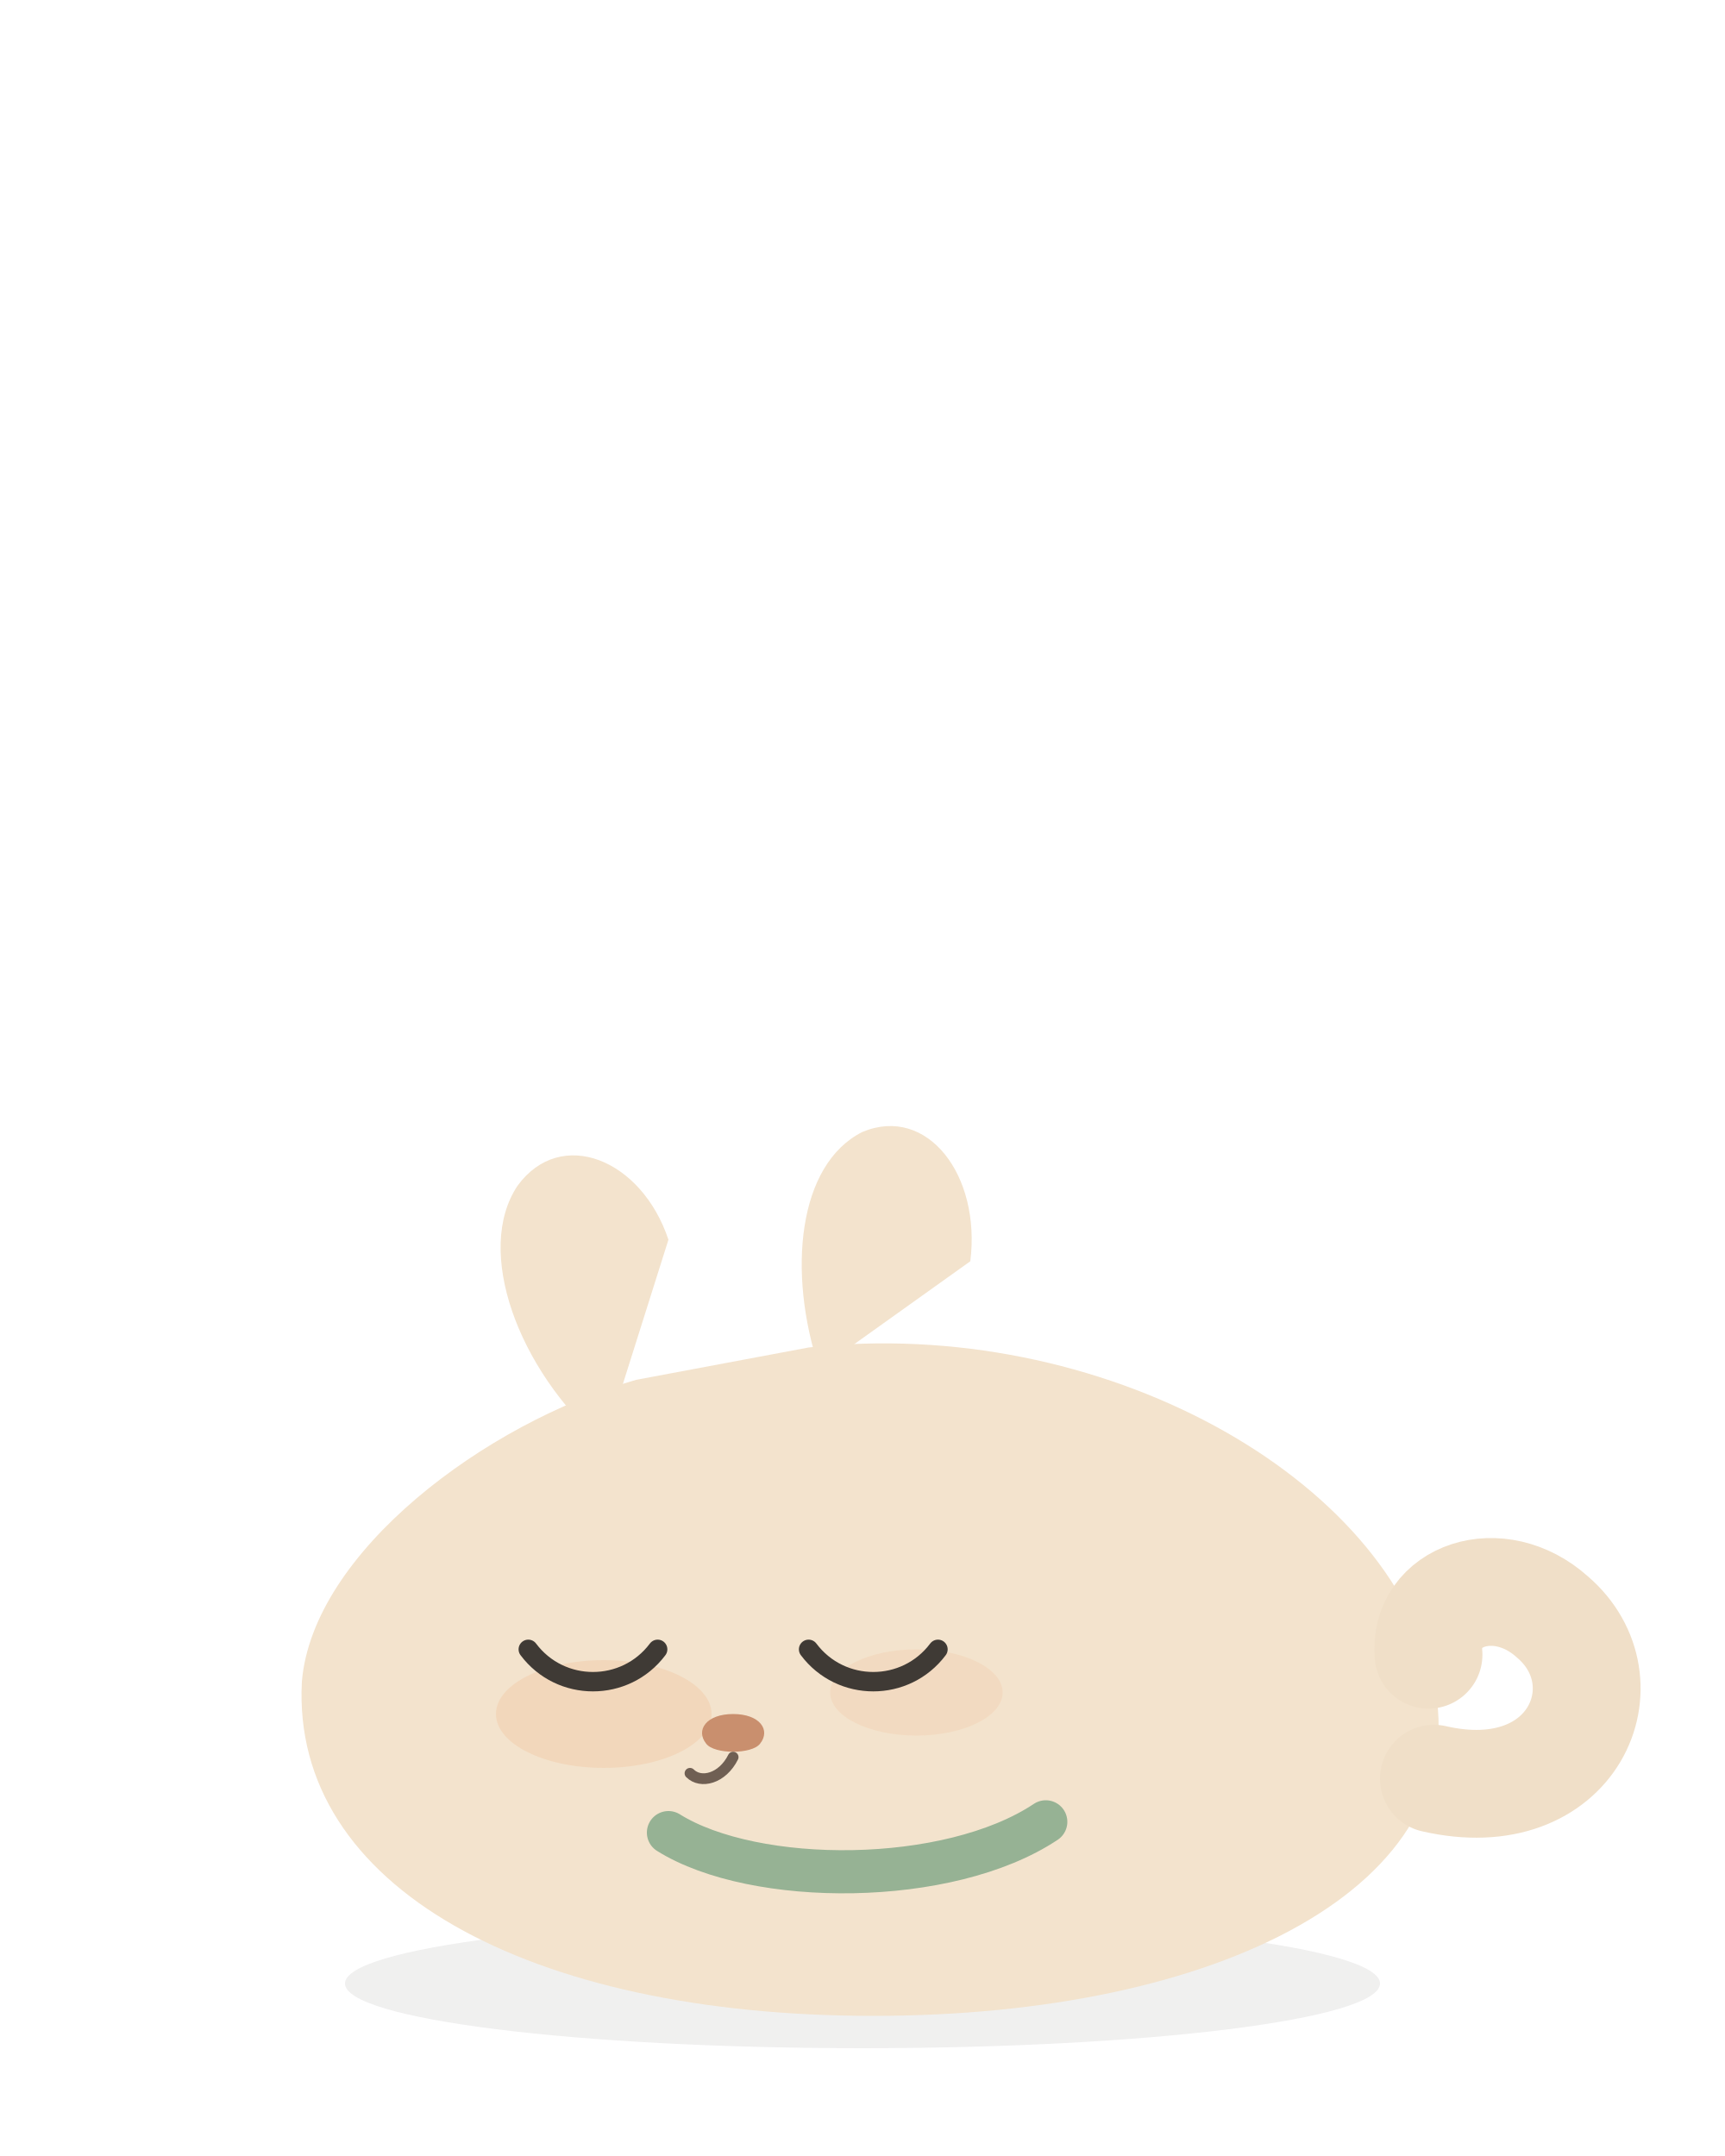
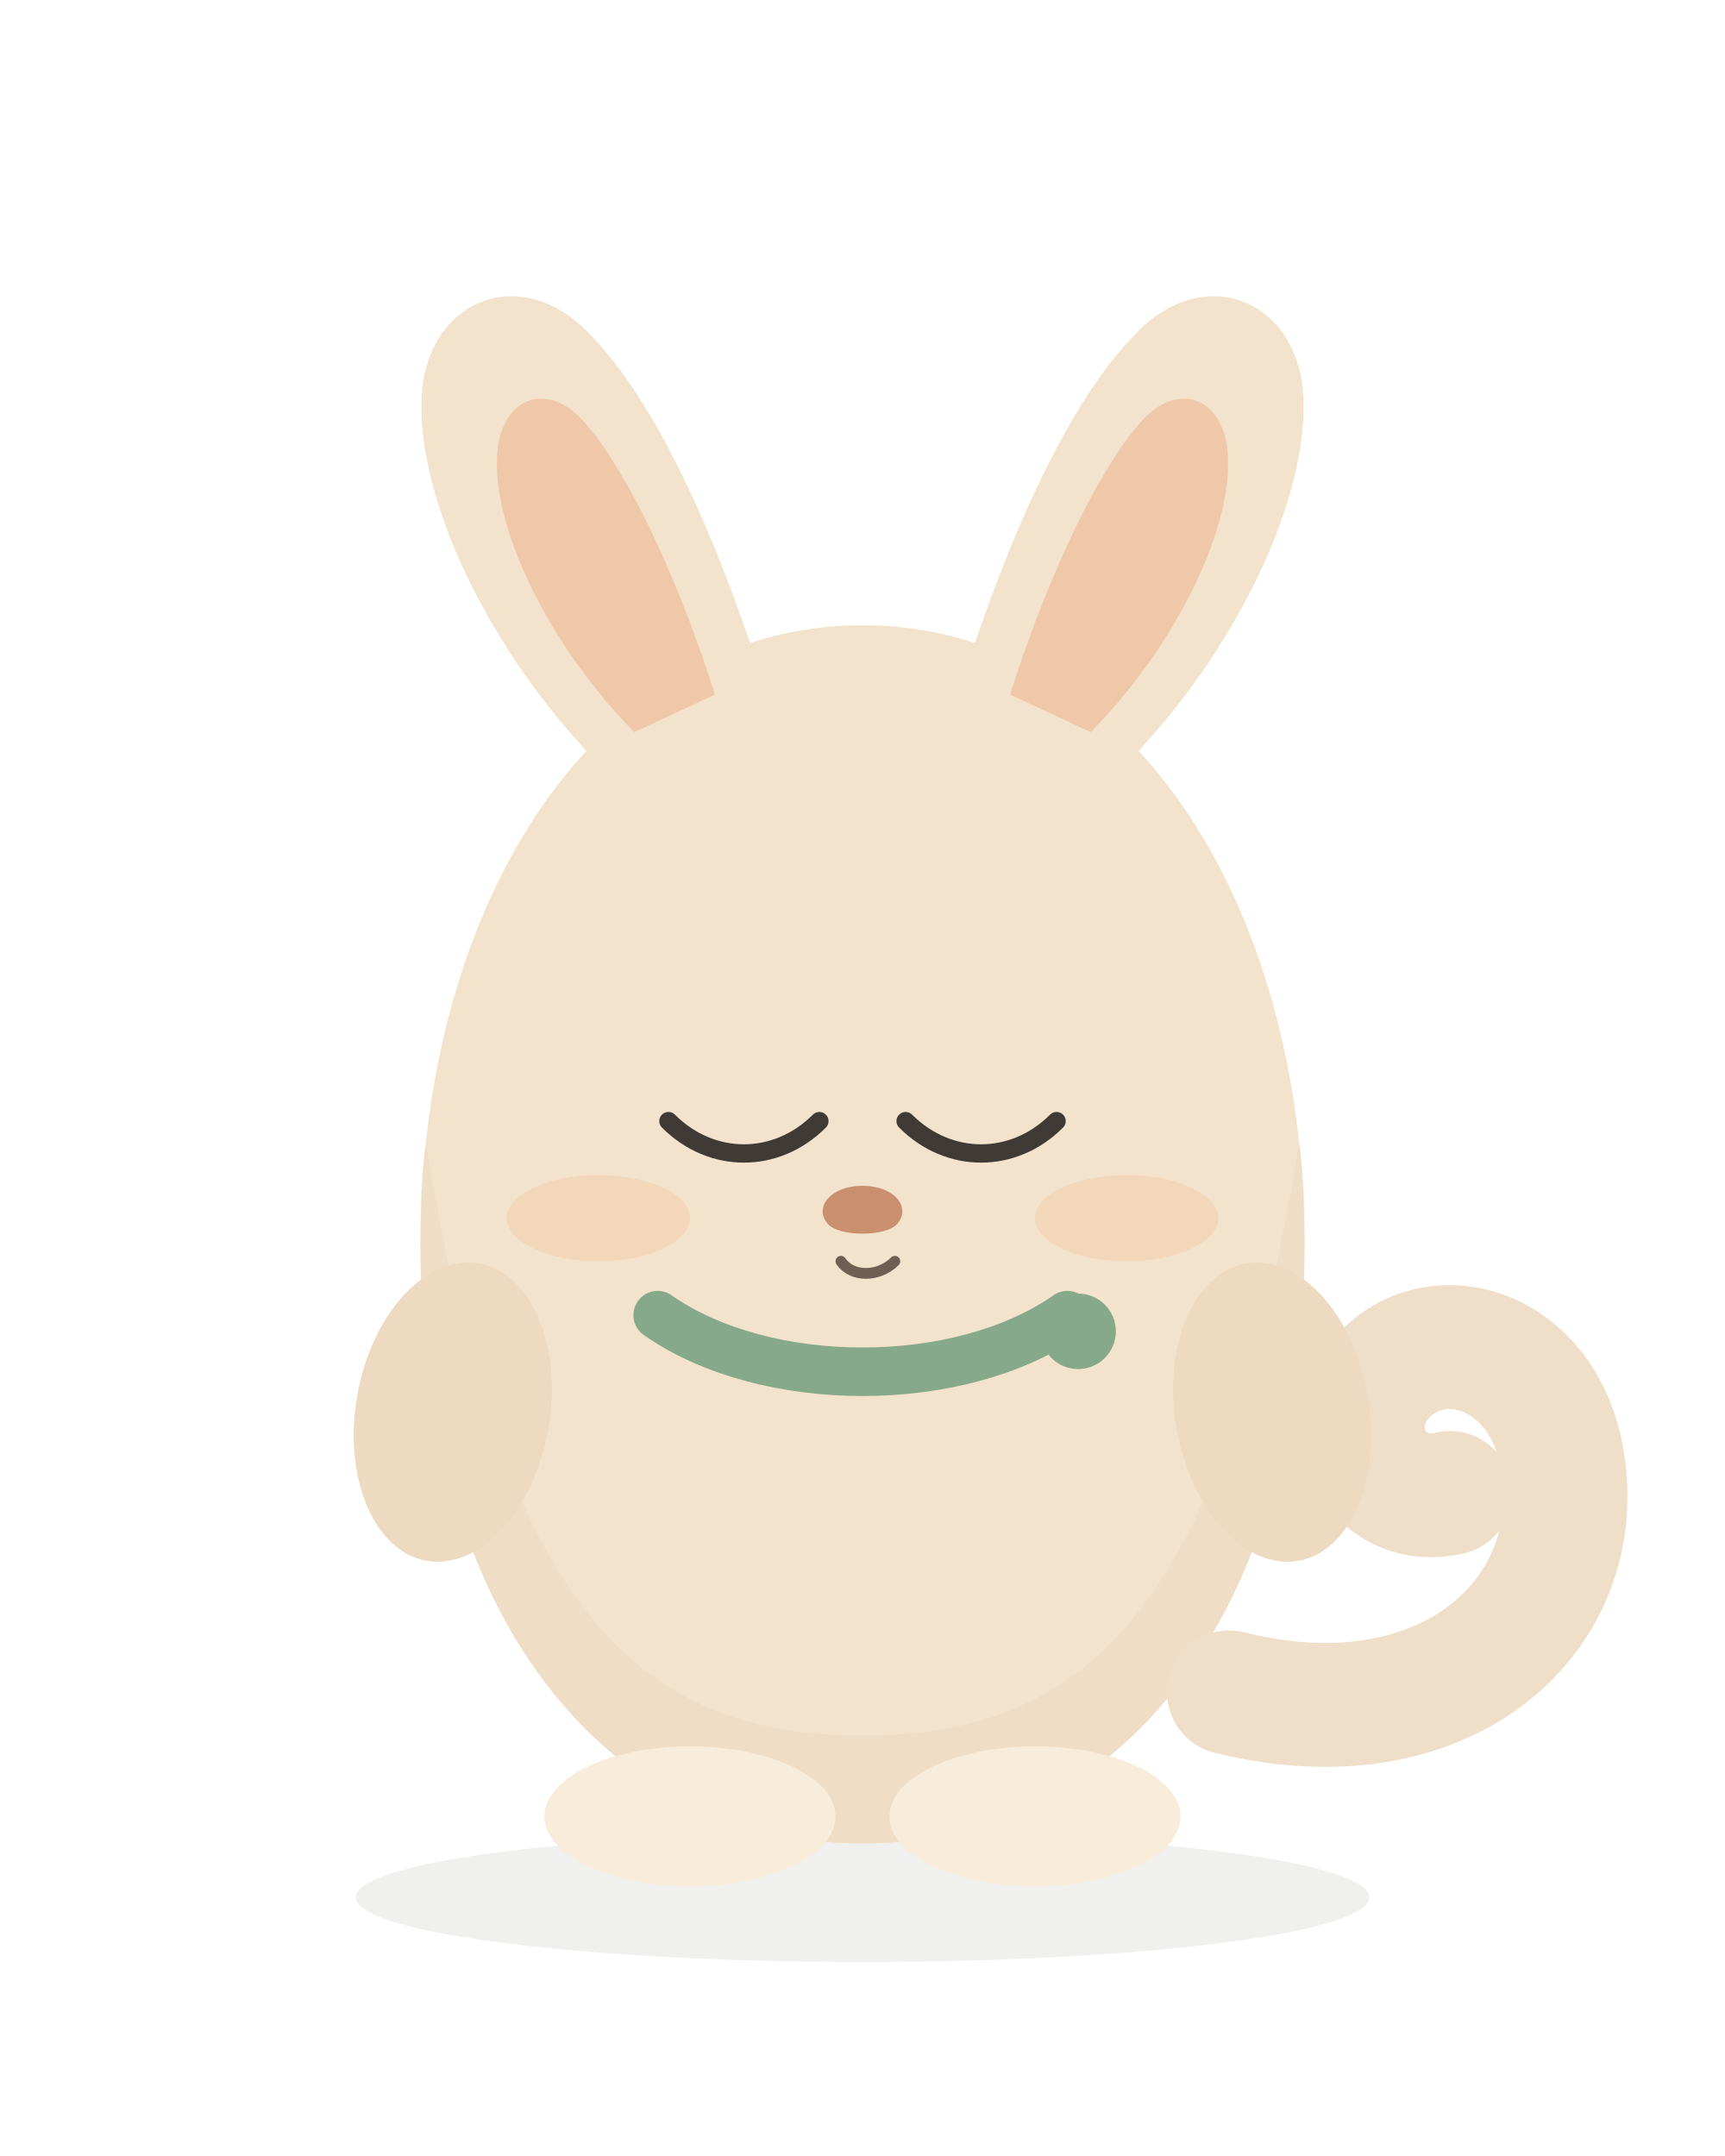
<svg xmlns="http://www.w3.org/2000/svg" viewBox="0 0 320 400" width="320" height="400">
-   <ellipse cx="160" cy="368" rx="96" ry="12" fill="#3F3A35" opacity="0.08" />
-   <path d="M150 250 C 204 244 258 274 266 312 C 274 350 226 374 162 374 C 98 374 54 350 56 312 C 58 288 90 264 118 256 Z" fill="#F3E3CD" />
-   <path d="M266 330 C 292 336 302 312 288 300 C 278 291 264 296 265 307" fill="none" stroke="#F0DFC8" stroke-width="20" stroke-linecap="round" />
-   <path d="M112 268 C 96 254 88 232 96 220 C 104 209 119 215 124 230 Z" fill="#F3E3CD" />
-   <path d="M152 254 C 146 236 148 216 160 210 C 172 205 182 218 180 234 Z" fill="#F3E3CD" />
-   <ellipse cx="112" cy="318" rx="20" ry="10" fill="#EFAE7D" opacity="0.22" />
-   <ellipse cx="170" cy="314" rx="16" ry="8" fill="#EFAE7D" opacity="0.16" />
-   <path d="M98 306 C 104 314 116 314 122 306" fill="none" stroke="#3F3A35" stroke-width="3.6" stroke-linecap="round" />
-   <path d="M150 306 C 156 314 168 314 174 306" fill="none" stroke="#3F3A35" stroke-width="3.6" stroke-linecap="round" />
-   <path d="M136 318 C 141 318 143 321 141 323.5 C 139.5 325.5 132.5 325.5 131 323.5 C 129 321 131 318 136 318 Z" fill="#C98F6E" />
-   <path d="M136 326 C 134 330 130 331 128 329" fill="none" stroke="#6F5F53" stroke-width="2" stroke-linecap="round" />
-   <path d="M124 340 C 140 350 176 350 194 338" fill="none" stroke="#86A98A" stroke-width="8" stroke-linecap="round" opacity="0.85" />
+   <ellipse cx="160" cy="352" rx="94" ry="12" fill="#3F3A35" opacity="0.08" />
+   <g>
+     <path d="M160 116 C 209 116 242 167 242 231 C 242 299 208 342 160 342 C 112 342 78 299 78 231 C 78 167 111 116 160 116 Z" fill="#F3E3CD" />
+     <path d="M160 342 C 112 342 78 299 78 231 C 78 224 78 218 79 212 C 93 298 118 322 160 322 C 202 322 227 298 241 212 C 242 218 242 224 242 231 C 242 299 208 342 160 342 Z" fill="#EBD7BE" opacity="0.5" />
+     <ellipse cx="128" cy="337" rx="27" ry="13" fill="#F8ECDA" />
+     <ellipse cx="192" cy="337" rx="27" ry="13" fill="#F8ECDA" />
+   </g>
+   <path d="M228 314 C 268 324 294 300 290 272 C 287 250 266 244 256 256 C 248 266 256 280 269 277" fill="none" stroke="#F0DFC8" stroke-width="23" stroke-linecap="round" />
+   <g transform="rotate(-11 118 148)">
+     <path d="M118 148 C 100 126 88 90 93 68 C 97 50 116 46 126 62 C 138 80 144 116 146 140 Z" fill="#F3E3CD" />
+     <path d="M120 136 C 108 118 101 94 105 80 C 108 70 117 69 122 78 C 129 90 134 114 136 132 Z" fill="#EFC8AA" />
+   </g>
+   <g transform="rotate(11 202 148)">
+     <path d="M202 148 C 220 126 232 90 227 68 C 223 50 204 46 194 62 C 182 80 176 116 174 140 Z" fill="#F3E3CD" />
+     <path d="M200 136 C 212 118 219 94 215 80 C 212 70 203 69 198 78 C 191 90 186 114 184 132 Z" fill="#EFC8AA" />
+   </g>
+   <ellipse cx="111" cy="226" rx="17" ry="8" fill="#EFAE7D" opacity="0.22" />
+   <ellipse cx="209" cy="226" rx="17" ry="8" fill="#EFAE7D" opacity="0.22" />
+   <path d="M124 208 C 132 216 144 216 152 208" fill="none" stroke="#3F3A35" stroke-width="3.4" stroke-linecap="round" />
+   <path d="M168 208 C 176 216 188 216 196 208" fill="none" stroke="#3F3A35" stroke-width="3.4" stroke-linecap="round" />
+   <path d="M160 220 C 166 220 169 224 166.5 227 C 164.5 229.5 155.5 229.5 153.5 227 C 151 224 154 220 160 220 Z" fill="#C98F6E" />
+   <path d="M156 234 C 158 237 163 237 166 234" fill="none" stroke="#6F5F53" stroke-width="2" stroke-linecap="round" />
+   <g>
+     <path d="M122 244 C 142 258 178 258 198 244" fill="none" stroke="#86A98A" stroke-width="9" stroke-linecap="round" />
+     <circle cx="200" cy="247" r="7" fill="#86A98A" />
+   </g>
+   <g>
+     <ellipse cx="84" cy="262" rx="18" ry="28" fill="#EDDAC1" transform="rotate(10 84 262)" />
+     <ellipse cx="236" cy="262" rx="18" ry="28" fill="#EDDAC1" transform="rotate(-10 236 262)" />
+   </g>
</svg>
